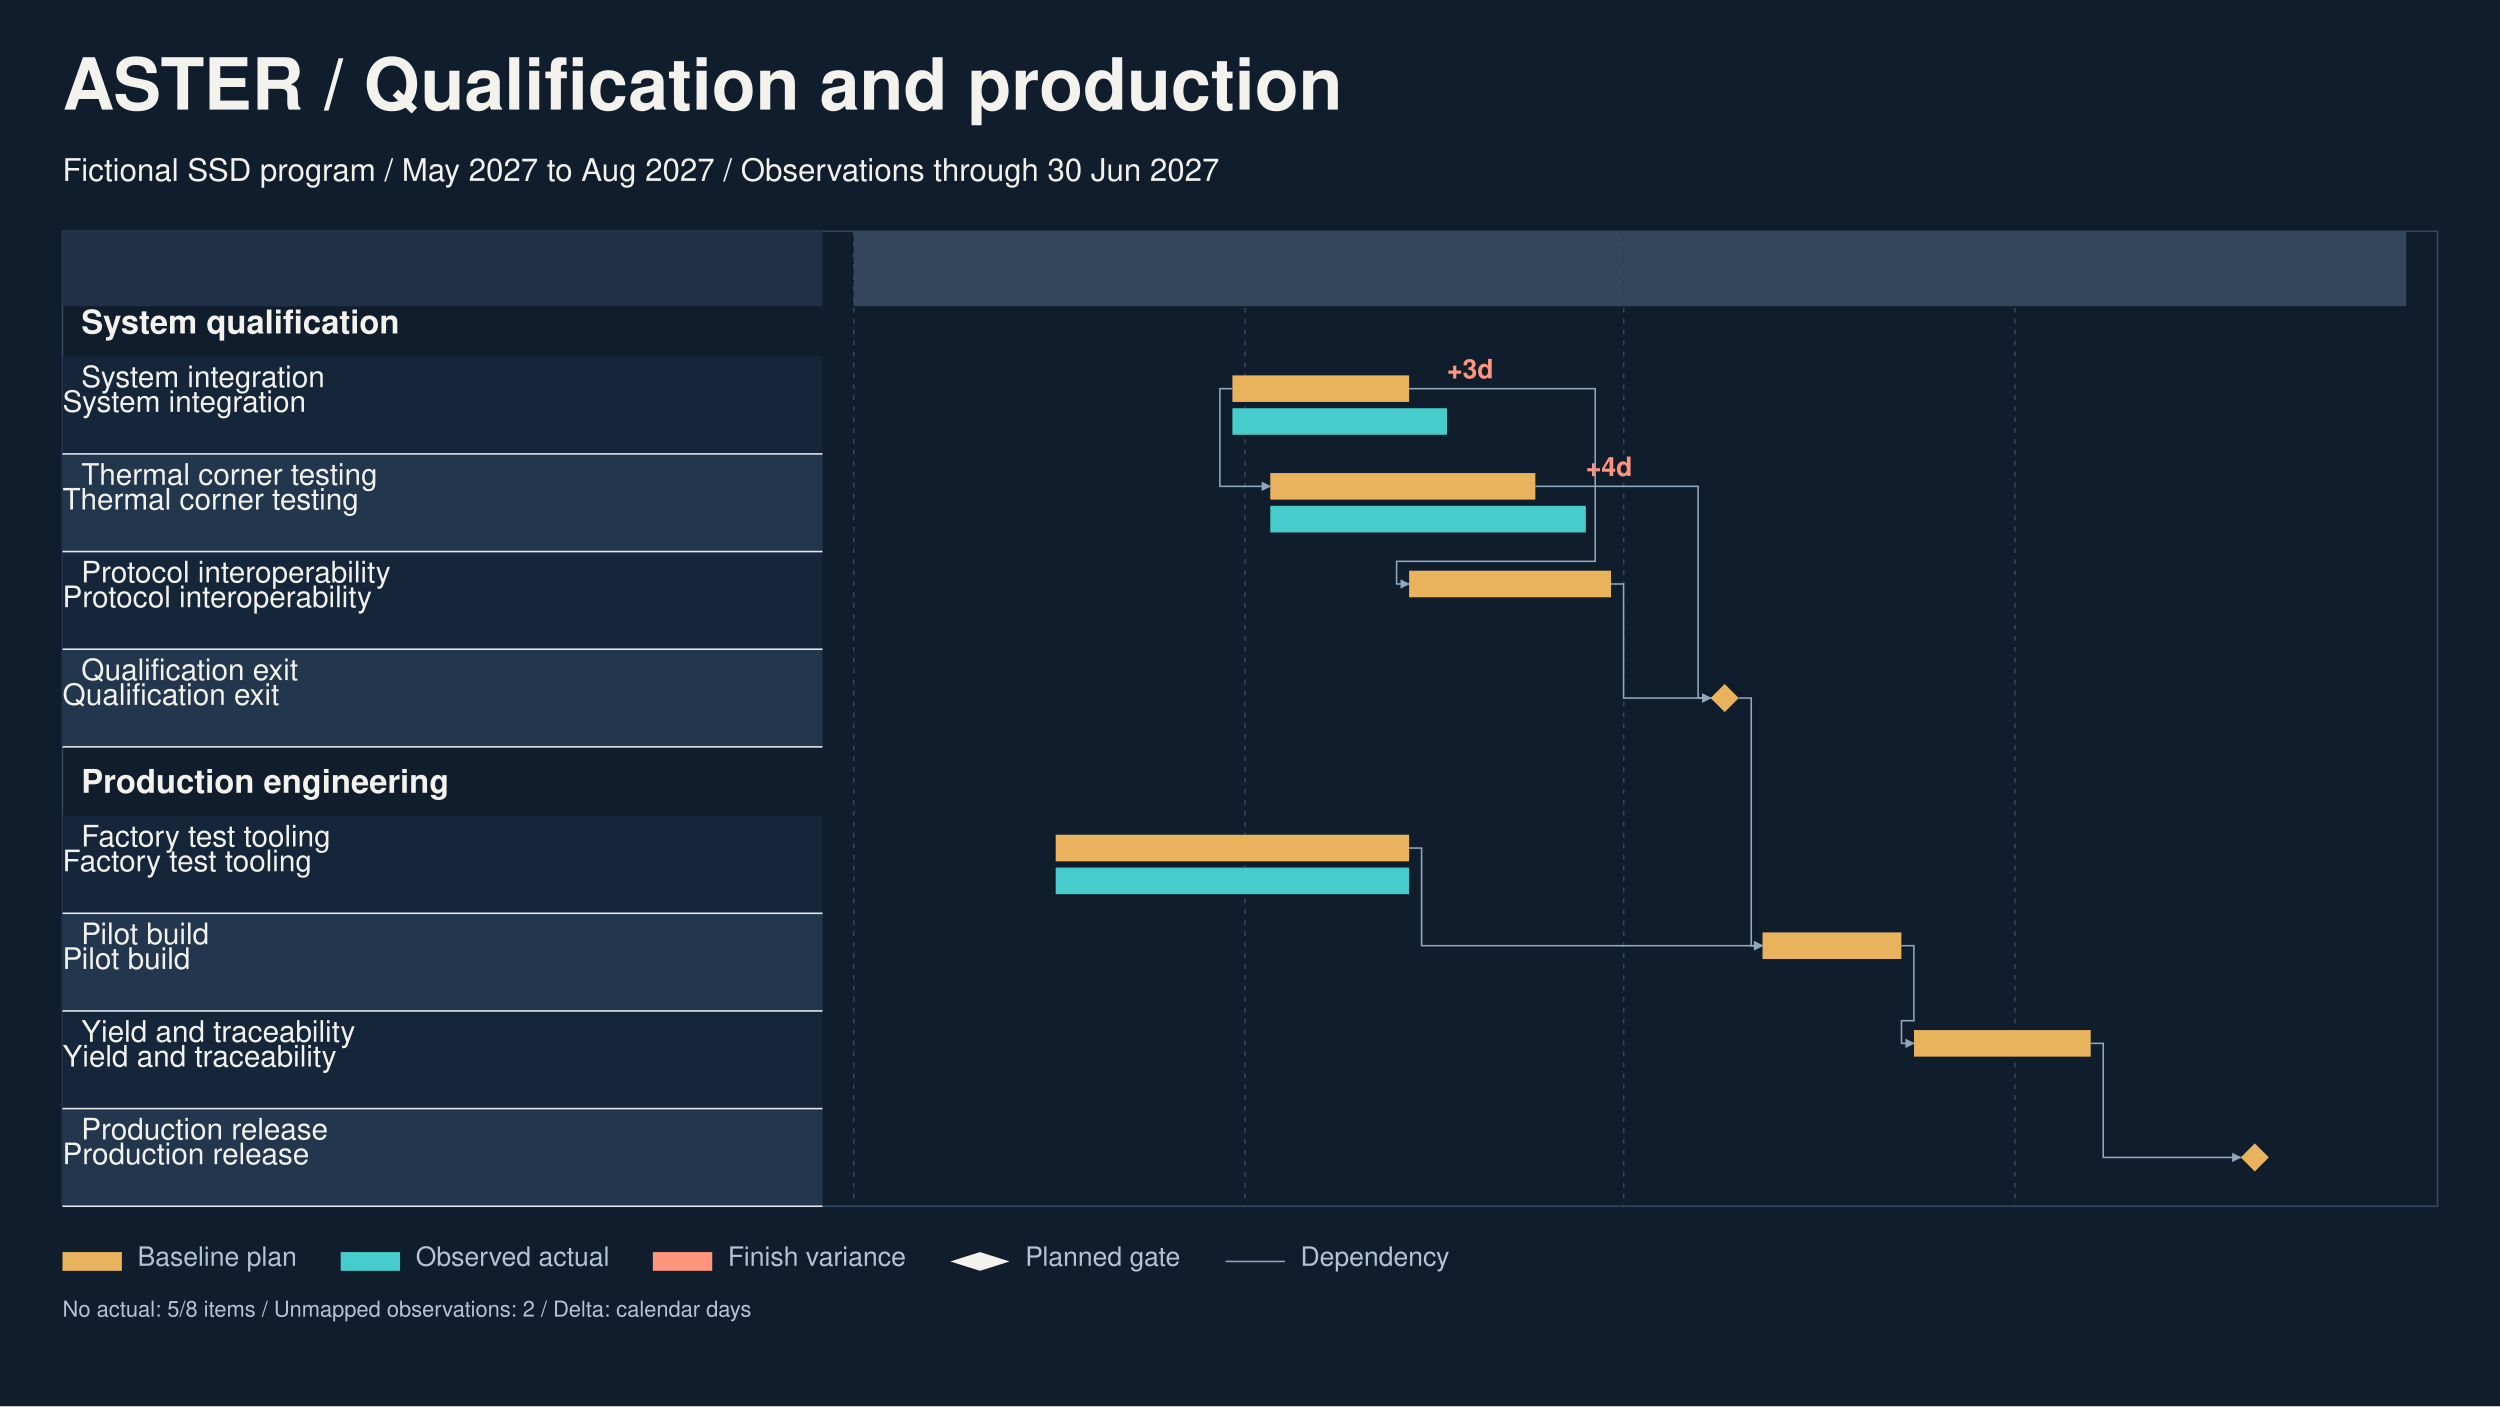
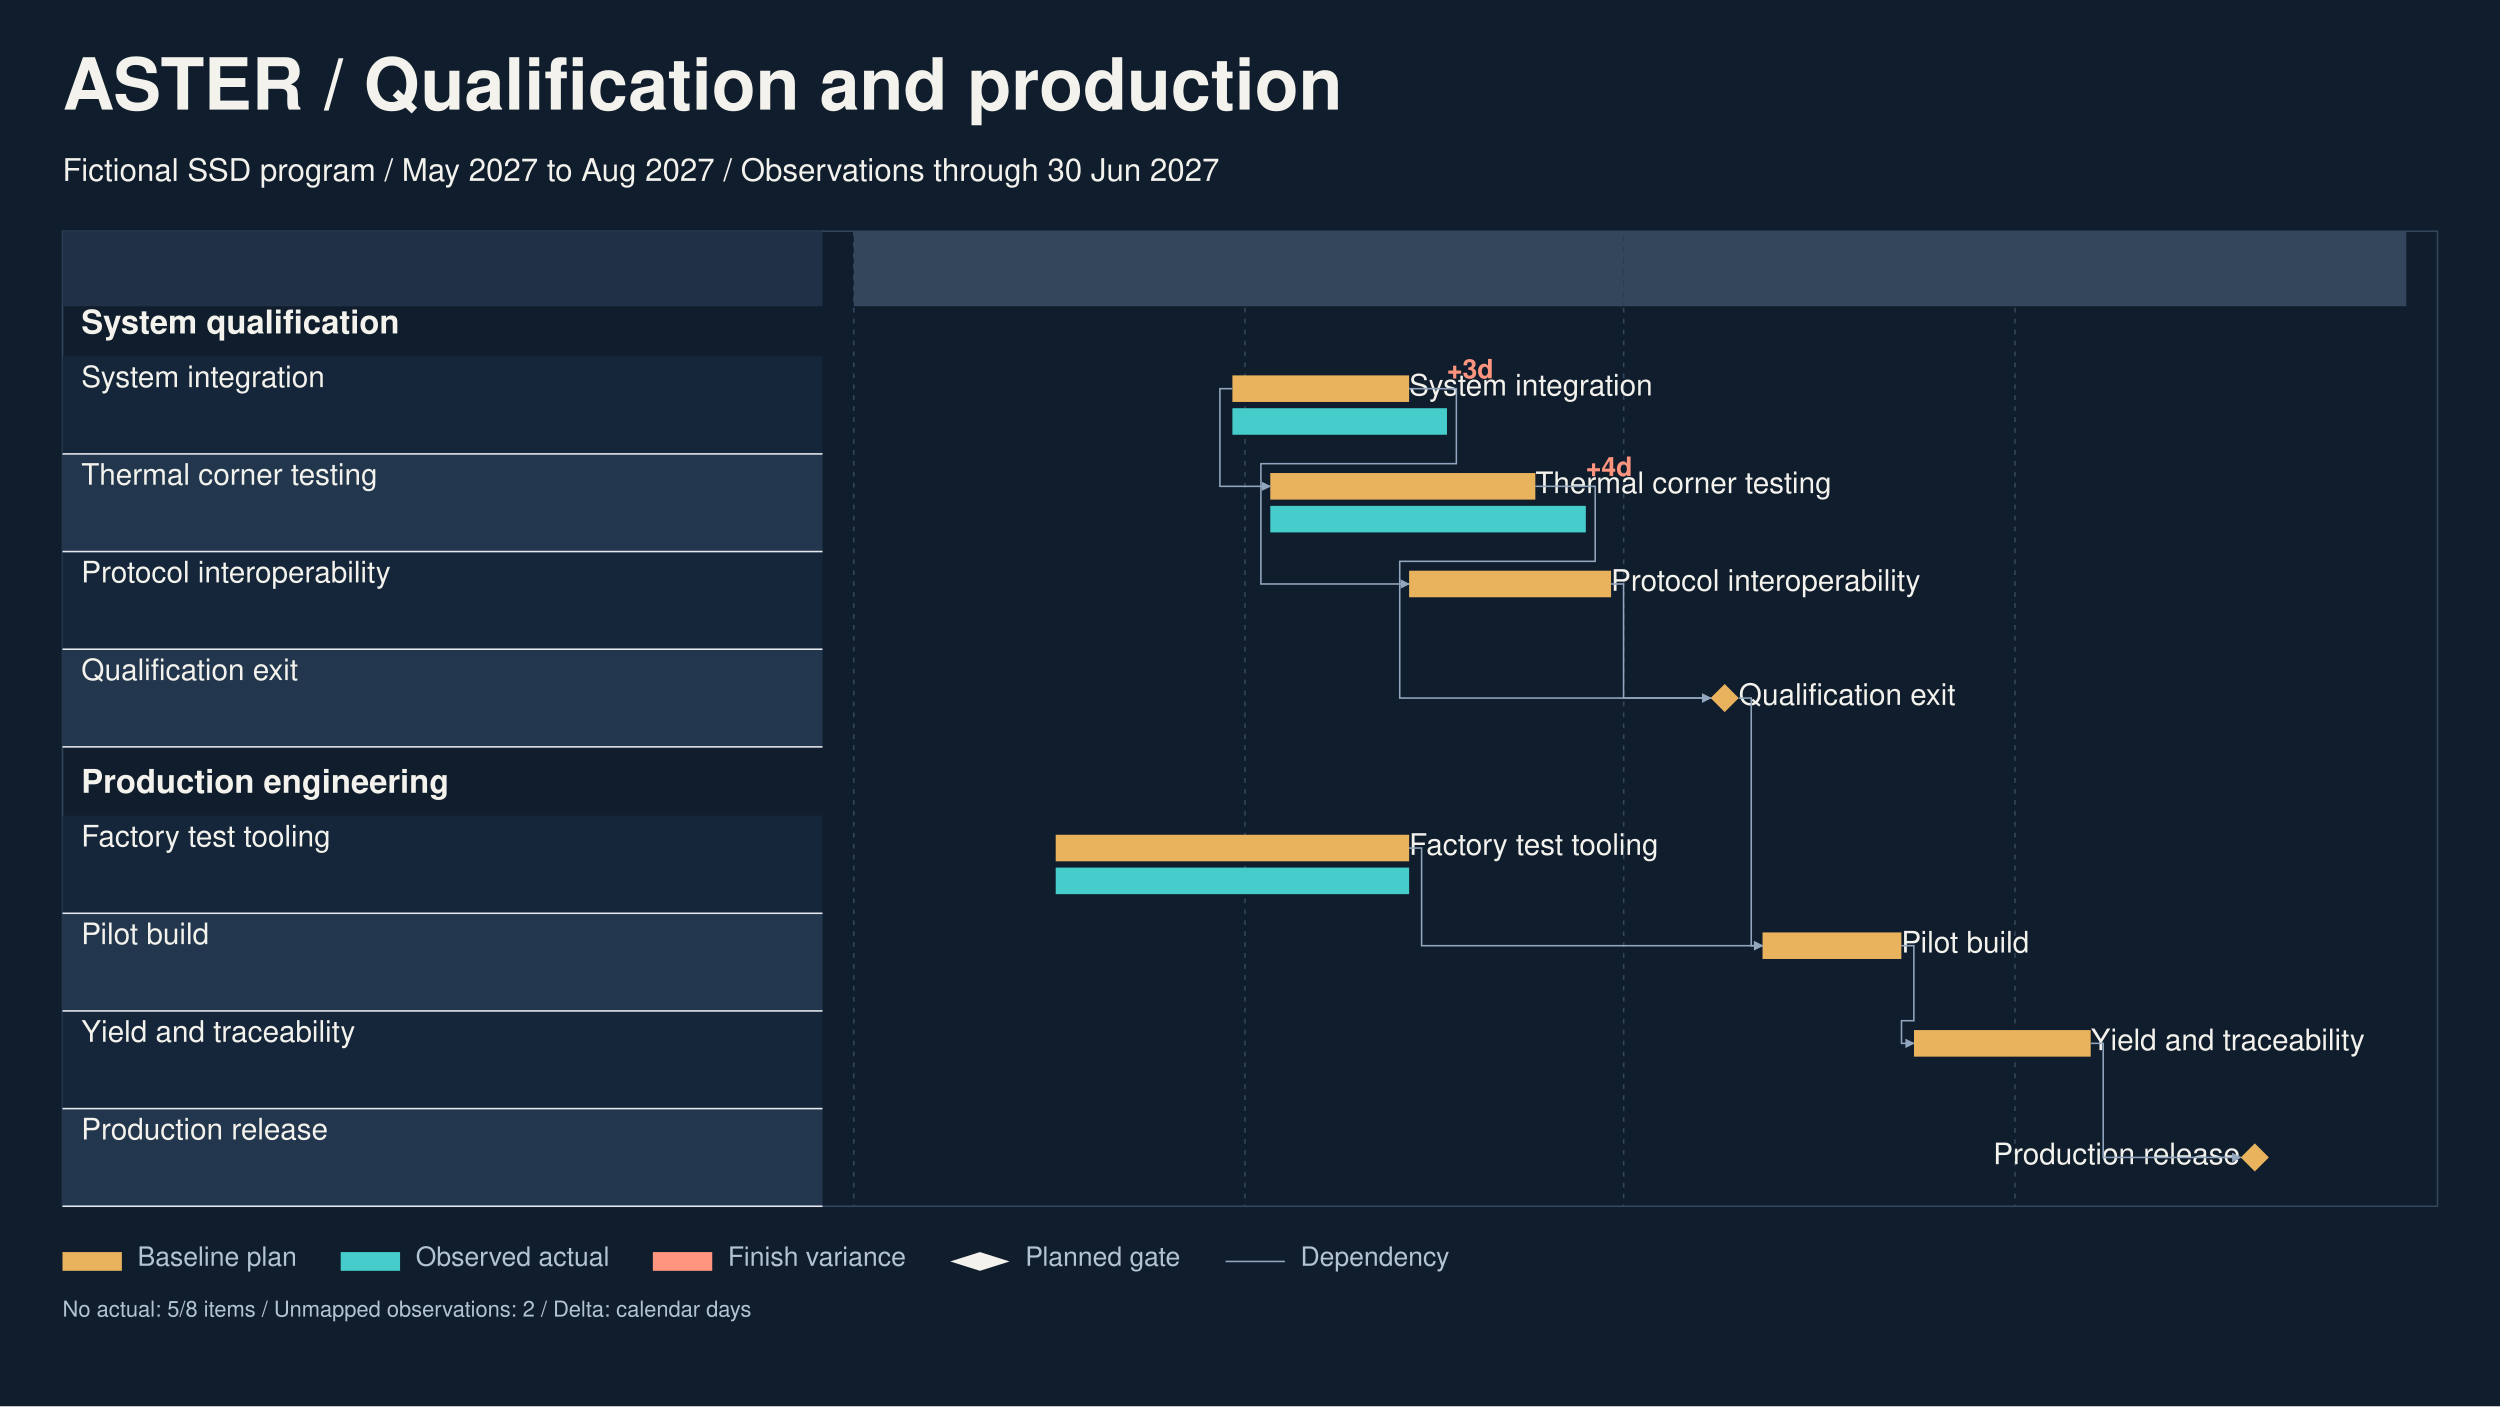
<svg xmlns="http://www.w3.org/2000/svg" width="1600" height="900" viewBox="0 0 1600 900" role="img" aria-labelledby="title desc">
  <defs>
    <marker id="dependency-arrow" markerWidth="6" markerHeight="6" refX="5.5" refY="3.0" orient="auto">
      <path d="M0 0L6 3.0L0 6Z" fill="#92A6BE" />
    </marker>
  </defs>
  <rect width="1600" height="900" fill="#101D2D" />
  <rect data-scene-id="table-timeline:table-frame:table::primitive" data-purpose="table-frame" data-source-ref="table" x="40" y="148" width="1520" height="624" fill="none" stroke="#34465C" />
  <rect data-scene-id="table-timeline:table-header-band:table-header::primitive" data-purpose="table-header" data-source-ref="table-header" x="40" y="148" width="486.4" height="48" fill="#203147" stroke="none" />
  <rect data-scene-id="table-timeline:group-surface:qualification::primitive" data-purpose="group-surface" data-source-ref="qualification" x="40" y="228" width="486.4" height="250" fill="#15263A" stroke="none" opacity="1" />
  <rect data-scene-id="table-timeline:group-surface:production::primitive" data-purpose="group-surface" data-source-ref="production" x="40" y="522" width="486.4" height="250" fill="#15263A" stroke="none" opacity="1" />
  <rect data-scene-id="table-timeline:row-shade:thermal::primitive" data-purpose="row-shade" data-source-ref="thermal" x="40" y="290.5" width="486.4" height="62.5" fill="#22364D" stroke="none" />
  <rect data-scene-id="table-timeline:row-shade:qual-exit::primitive" data-purpose="row-shade" data-source-ref="qual-exit" x="40" y="415.5" width="486.4" height="62.5" fill="#22364D" stroke="none" />
  <rect data-scene-id="table-timeline:row-shade:pilot::primitive" data-purpose="row-shade" data-source-ref="pilot" x="40" y="584.5" width="486.4" height="62.5" fill="#22364D" stroke="none" />
  <rect data-scene-id="table-timeline:row-shade:release::primitive" data-purpose="row-shade" data-source-ref="release" x="40" y="709.5" width="486.4" height="62.5" fill="#22364D" stroke="none" />
  <path data-scene-id="table-timeline:table-row-rule:integration::primitive" data-purpose="table-row" data-source-ref="integration" d="M40 290.5L526.4 290.5" stroke="#E6E9EE" fill="none" />
  <path data-scene-id="table-timeline:table-row-rule:thermal::primitive" data-purpose="table-row" data-source-ref="thermal" d="M40 353L526.4 353" stroke="#E6E9EE" fill="none" />
  <path data-scene-id="table-timeline:table-row-rule:compliance::primitive" data-purpose="table-row" data-source-ref="compliance" d="M40 415.5L526.4 415.5" stroke="#E6E9EE" fill="none" />
  <path data-scene-id="table-timeline:table-row-rule:qual-exit::primitive" data-purpose="table-row" data-source-ref="qual-exit" d="M40 478L526.4 478" stroke="#E6E9EE" fill="none" />
  <path data-scene-id="table-timeline:table-row-rule:tooling::primitive" data-purpose="table-row" data-source-ref="tooling" d="M40 584.5L526.4 584.5" stroke="#E6E9EE" fill="none" />
  <path data-scene-id="table-timeline:table-row-rule:pilot::primitive" data-purpose="table-row" data-source-ref="pilot" d="M40 647L526.4 647" stroke="#E6E9EE" fill="none" />
  <path data-scene-id="table-timeline:table-row-rule:yield::primitive" data-purpose="table-row" data-source-ref="yield" d="M40 709.5L526.4 709.5" stroke="#E6E9EE" fill="none" />
  <path data-scene-id="table-timeline:table-row-rule:release::primitive" data-purpose="table-row" data-source-ref="release" d="M40 772L526.4 772" stroke="#E6E9EE" fill="none" />
  <rect data-scene-id="table-timeline:axis-band:axis:month:0:axis:primitive" data-purpose="axis-band" data-source-ref="axis:month:0" x="546.4" y="148" width="250.42" height="48" fill="#34465C" stroke="none" />
  <rect data-scene-id="table-timeline:axis-band:axis:month:1:axis:primitive" data-purpose="axis-band" data-source-ref="axis:month:1" x="796.82" y="148" width="242.34" height="48" fill="#34465C" stroke="none" />
  <rect data-scene-id="table-timeline:axis-band:axis:month:2:axis:primitive" data-purpose="axis-band" data-source-ref="axis:month:2" x="1039.16" y="148" width="250.42" height="48" fill="#34465C" stroke="none" />
  <rect data-scene-id="table-timeline:axis-band:axis:month:3:axis:primitive" data-purpose="axis-band" data-source-ref="axis:month:3" x="1289.58" y="148" width="250.42" height="48" fill="#34465C" stroke="none" />
  <path data-scene-id="table-timeline:tick:tick:month:0:axis:primitive" data-purpose="axis-major" data-source-ref="tick:month:0" d="M546.4 148L546.4 772" stroke="#34465C" fill="none" stroke-dasharray="3 4" />
  <path data-scene-id="table-timeline:tick:tick:month:1:axis:primitive" data-purpose="axis-major" data-source-ref="tick:month:1" d="M796.82 148L796.82 772" stroke="#34465C" fill="none" stroke-dasharray="3 4" />
  <path data-scene-id="table-timeline:tick:tick:month:2:axis:primitive" data-purpose="axis-major" data-source-ref="tick:month:2" d="M1039.16 148L1039.16 772" stroke="#34465C" fill="none" stroke-dasharray="3 4" />
  <path data-scene-id="table-timeline:tick:tick:month:3:axis:primitive" data-purpose="axis-major" data-source-ref="tick:month:3" d="M1289.58 148L1289.58 772" stroke="#34465C" fill="none" stroke-dasharray="3 4" />
  <rect data-scene-id="table-timeline:comparison-mark:integration:planned:primitive" data-purpose="planned" data-source-ref="integration" data-lane-offset="12.25" x="788.74" y="240.25" width="113.09" height="17" fill="#E9B35E" stroke="none" />
  <rect data-scene-id="table-timeline:comparison-mark:integration:actual:primitive" data-purpose="actual" data-source-ref="integration" data-lane-offset="33.25" x="788.74" y="261.25" width="137.33" height="17" fill="#45CCCB" stroke="none" />
  <text data-scene-id="table-timeline:comparison-mark:integration:finish-delta:primitive" data-purpose="variance" data-source-ref="integration" x="926.07" y="242.09" font-family="Nimbus Sans, Arial, sans-serif" font-size="17" font-weight="700" letter-spacing="0" fill="#FF947F" text-anchor="start">+3d</text>
  <rect data-scene-id="table-timeline:comparison-mark:thermal:planned:primitive" data-purpose="planned" data-source-ref="thermal" data-lane-offset="74.75" x="812.98" y="302.75" width="169.64" height="17" fill="#E9B35E" stroke="none" />
  <rect data-scene-id="table-timeline:comparison-mark:thermal:actual:primitive" data-purpose="actual" data-source-ref="thermal" data-lane-offset="95.75" x="812.98" y="323.75" width="201.95" height="17" fill="#45CCCB" stroke="none" />
  <text data-scene-id="table-timeline:comparison-mark:thermal:finish-delta:primitive" data-purpose="variance" data-source-ref="thermal" x="1014.93" y="304.59" font-family="Nimbus Sans, Arial, sans-serif" font-size="17" font-weight="700" letter-spacing="0" fill="#FF947F" text-anchor="start">+4d</text>
  <rect data-scene-id="table-timeline:comparison-mark:compliance:planned:primitive" data-purpose="planned" data-source-ref="compliance" data-lane-offset="137.25" x="901.83" y="365.25" width="129.25" height="17" fill="#E9B35E" stroke="none" />
  <path data-scene-id="table-timeline:comparison-mark:qual-exit:planned:primitive" data-purpose="planned" data-source-ref="qual-exit" data-lane-offset="209.75" d="M1103.79 437.75L1112.79 446.75L1103.79 455.75L1094.79 446.75Z" fill="#E9B35E" />
  <rect data-scene-id="table-timeline:comparison-mark:tooling:planned:primitive" data-purpose="planned" data-source-ref="tooling" data-lane-offset="12.25" x="675.65" y="534.25" width="226.19" height="17" fill="#E9B35E" stroke="none" />
  <rect data-scene-id="table-timeline:comparison-mark:tooling:actual:primitive" data-purpose="actual" data-source-ref="tooling" data-lane-offset="33.25" x="675.65" y="555.25" width="226.19" height="17" fill="#45CCCB" stroke="none" />
  <rect data-scene-id="table-timeline:comparison-mark:pilot:planned:primitive" data-purpose="planned" data-source-ref="pilot" data-lane-offset="74.75" x="1128.02" y="596.75" width="88.86" height="17" fill="#E9B35E" stroke="none" />
  <rect data-scene-id="table-timeline:comparison-mark:yield:planned:primitive" data-purpose="planned" data-source-ref="yield" data-lane-offset="137.25" x="1224.96" y="659.25" width="113.09" height="17" fill="#E9B35E" stroke="none" />
  <path data-scene-id="table-timeline:comparison-mark:release:planned:primitive" data-purpose="planned" data-source-ref="release" data-lane-offset="209.75" d="M1443.06 731.75L1452.06 740.75L1443.06 749.75L1434.06 740.75Z" fill="#E9B35E" />
  <text data-scene-id="table-timeline:table-column-label:Work package / gate::primitive" data-purpose="table-header" data-source-ref="Work package / gate" x="52" y="163.75" font-family="Nimbus Sans, Arial, sans-serif" font-size="19" font-weight="700" letter-spacing="0" fill="#203147" text-anchor="start">Work package / gate</text>
  <text data-scene-id="table-timeline:group-header:qualification::primitive" data-purpose="group-header" data-source-ref="qualification" x="52" y="213.41" font-family="Nimbus Sans, Arial, sans-serif" font-size="21" font-weight="700" letter-spacing="0" fill="#F3F2EC" text-anchor="start">System qualification</text>
  <text data-scene-id="table-timeline:group-header:production::primitive" data-purpose="group-header" data-source-ref="production" x="52" y="507.41" font-family="Nimbus Sans, Arial, sans-serif" font-size="21" font-weight="700" letter-spacing="0" fill="#F3F2EC" text-anchor="start">Production engineering</text>
  <text data-scene-id="table-timeline:table-cell:integration:Work package / gate::primitive" data-purpose="table-cell" data-source-ref="integration:Work package / gate" x="52" y="247.75" font-family="Nimbus Sans, Arial, sans-serif" font-size="19" font-weight="400" letter-spacing="0" fill="#F3F2EC" text-anchor="start">System integration</text>
  <text data-scene-id="table-timeline:table-cell:thermal:Work package / gate::primitive" data-purpose="table-cell" data-source-ref="thermal:Work package / gate" x="52" y="310.25" font-family="Nimbus Sans, Arial, sans-serif" font-size="19" font-weight="400" letter-spacing="0" fill="#F3F2EC" text-anchor="start">Thermal corner testing</text>
  <text data-scene-id="table-timeline:table-cell:compliance:Work package / gate::primitive" data-purpose="table-cell" data-source-ref="compliance:Work package / gate" x="52" y="372.75" font-family="Nimbus Sans, Arial, sans-serif" font-size="19" font-weight="400" letter-spacing="0" fill="#F3F2EC" text-anchor="start">Protocol interoperability</text>
  <text data-scene-id="table-timeline:table-cell:qual-exit:Work package / gate::primitive" data-purpose="table-cell" data-source-ref="qual-exit:Work package / gate" x="52" y="435.25" font-family="Nimbus Sans, Arial, sans-serif" font-size="19" font-weight="400" letter-spacing="0" fill="#F3F2EC" text-anchor="start">Qualification exit</text>
  <text data-scene-id="table-timeline:table-cell:tooling:Work package / gate::primitive" data-purpose="table-cell" data-source-ref="tooling:Work package / gate" x="52" y="541.75" font-family="Nimbus Sans, Arial, sans-serif" font-size="19" font-weight="400" letter-spacing="0" fill="#F3F2EC" text-anchor="start">Factory test tooling</text>
  <text data-scene-id="table-timeline:table-cell:pilot:Work package / gate::primitive" data-purpose="table-cell" data-source-ref="pilot:Work package / gate" x="52" y="604.25" font-family="Nimbus Sans, Arial, sans-serif" font-size="19" font-weight="400" letter-spacing="0" fill="#F3F2EC" text-anchor="start">Pilot build</text>
  <text data-scene-id="table-timeline:table-cell:yield:Work package / gate::primitive" data-purpose="table-cell" data-source-ref="yield:Work package / gate" x="52" y="666.75" font-family="Nimbus Sans, Arial, sans-serif" font-size="19" font-weight="400" letter-spacing="0" fill="#F3F2EC" text-anchor="start">Yield and traceability</text>
  <text data-scene-id="table-timeline:table-cell:release:Work package / gate::primitive" data-purpose="table-cell" data-source-ref="release:Work package / gate" x="52" y="729.25" font-family="Nimbus Sans, Arial, sans-serif" font-size="19" font-weight="400" letter-spacing="0" fill="#F3F2EC" text-anchor="start">Production release</text>
  <text data-scene-id="table-timeline:axis-label:axis:month:0:axis:primitive" data-purpose="axis-band" data-source-ref="axis:month:0" x="671.61" y="161.26" font-family="Nimbus Sans, Arial, sans-serif" font-size="16" font-weight="700" letter-spacing="0" fill="#34465C" text-anchor="middle">2027-05</text>
  <text data-scene-id="table-timeline:axis-label:axis:month:1:axis:primitive" data-purpose="axis-band" data-source-ref="axis:month:1" x="917.99" y="161.26" font-family="Nimbus Sans, Arial, sans-serif" font-size="16" font-weight="700" letter-spacing="0" fill="#34465C" text-anchor="middle">2027-06</text>
  <text data-scene-id="table-timeline:axis-label:axis:month:2:axis:primitive" data-purpose="axis-band" data-source-ref="axis:month:2" x="1164.37" y="161.26" font-family="Nimbus Sans, Arial, sans-serif" font-size="16" font-weight="700" letter-spacing="0" fill="#34465C" text-anchor="middle">2027-07</text>
  <text data-scene-id="table-timeline:axis-label:axis:month:3:axis:primitive" data-purpose="axis-band" data-source-ref="axis:month:3" x="1414.79" y="161.26" font-family="Nimbus Sans, Arial, sans-serif" font-size="16" font-weight="700" letter-spacing="0" fill="#34465C" text-anchor="middle">2027-08</text>
-   <text data-scene-id="table-timeline:item-label:integration::primitive" data-purpose="item-label" data-source-ref="integration" x="40" y="263.6" font-family="Nimbus Sans, Arial, sans-serif" font-size="19" font-weight="400" letter-spacing="0" fill="#F3F2EC" text-anchor="start">System integration</text>
-   <text data-scene-id="table-timeline:item-label:thermal::primitive" data-purpose="item-label" data-source-ref="thermal" x="40" y="326.1" font-family="Nimbus Sans, Arial, sans-serif" font-size="19" font-weight="400" letter-spacing="0" fill="#F3F2EC" text-anchor="start">Thermal corner testing</text>
-   <text data-scene-id="table-timeline:item-label:compliance::primitive" data-purpose="item-label" data-source-ref="compliance" x="40" y="388.6" font-family="Nimbus Sans, Arial, sans-serif" font-size="19" font-weight="400" letter-spacing="0" fill="#F3F2EC" text-anchor="start">Protocol interoperability</text>
-   <text data-scene-id="table-timeline:item-label:qual-exit::primitive" data-purpose="item-label" data-source-ref="qual-exit" x="40" y="451.1" font-family="Nimbus Sans, Arial, sans-serif" font-size="19" font-weight="400" letter-spacing="0" fill="#F3F2EC" text-anchor="start">Qualification exit</text>
-   <text data-scene-id="table-timeline:item-label:tooling::primitive" data-purpose="item-label" data-source-ref="tooling" x="40" y="557.6" font-family="Nimbus Sans, Arial, sans-serif" font-size="19" font-weight="400" letter-spacing="0" fill="#F3F2EC" text-anchor="start">Factory test tooling</text>
-   <text data-scene-id="table-timeline:item-label:pilot::primitive" data-purpose="item-label" data-source-ref="pilot" x="40" y="620.1" font-family="Nimbus Sans, Arial, sans-serif" font-size="19" font-weight="400" letter-spacing="0" fill="#F3F2EC" text-anchor="start">Pilot build</text>
-   <text data-scene-id="table-timeline:item-label:yield::primitive" data-purpose="item-label" data-source-ref="yield" x="40" y="682.6" font-family="Nimbus Sans, Arial, sans-serif" font-size="19" font-weight="400" letter-spacing="0" fill="#F3F2EC" text-anchor="start">Yield and traceability</text>
-   <text data-scene-id="table-timeline:item-label:release::primitive" data-purpose="item-label" data-source-ref="release" x="40" y="745.1" font-family="Nimbus Sans, Arial, sans-serif" font-size="19" font-weight="400" letter-spacing="0" fill="#F3F2EC" text-anchor="start">Production release</text>
+   <text data-scene-id="table-timeline:item-label:integration::primitive" data-purpose="item-label" data-source-ref="integration" x="901.83" y="253.1" font-family="Nimbus Sans, Arial, sans-serif" font-size="19" font-weight="400" letter-spacing="0" fill="#F3F2EC" text-anchor="start">System integration</text>
+   <text data-scene-id="table-timeline:item-label:thermal::primitive" data-purpose="item-label" data-source-ref="thermal" x="982.61" y="315.6" font-family="Nimbus Sans, Arial, sans-serif" font-size="19" font-weight="400" letter-spacing="0" fill="#F3F2EC" text-anchor="start">Thermal corner testing</text>
+   <text data-scene-id="table-timeline:item-label:compliance::primitive" data-purpose="item-label" data-source-ref="compliance" x="1031.08" y="378.1" font-family="Nimbus Sans, Arial, sans-serif" font-size="19" font-weight="400" letter-spacing="0" fill="#F3F2EC" text-anchor="start">Protocol interoperability</text>
+   <text data-scene-id="table-timeline:item-label:qual-exit::primitive" data-purpose="item-label" data-source-ref="qual-exit" x="1112.79" y="451.1" font-family="Nimbus Sans, Arial, sans-serif" font-size="19" font-weight="400" letter-spacing="0" fill="#F3F2EC" text-anchor="start">Qualification exit</text>
+   <text data-scene-id="table-timeline:item-label:tooling::primitive" data-purpose="item-label" data-source-ref="tooling" x="901.83" y="547.1" font-family="Nimbus Sans, Arial, sans-serif" font-size="19" font-weight="400" letter-spacing="0" fill="#F3F2EC" text-anchor="start">Factory test tooling</text>
+   <text data-scene-id="table-timeline:item-label:pilot::primitive" data-purpose="item-label" data-source-ref="pilot" x="1216.88" y="609.6" font-family="Nimbus Sans, Arial, sans-serif" font-size="19" font-weight="400" letter-spacing="0" fill="#F3F2EC" text-anchor="start">Pilot build</text>
+   <text data-scene-id="table-timeline:item-label:yield::primitive" data-purpose="item-label" data-source-ref="yield" x="1338.05" y="672.1" font-family="Nimbus Sans, Arial, sans-serif" font-size="19" font-weight="400" letter-spacing="0" fill="#F3F2EC" text-anchor="start">Yield and traceability</text>
+   <text data-scene-id="table-timeline:item-label:release::primitive" data-purpose="item-label" data-source-ref="release" x="1275.66" y="745.1" font-family="Nimbus Sans, Arial, sans-serif" font-size="19" font-weight="400" letter-spacing="0" fill="#F3F2EC" text-anchor="start">Production release</text>
  <text data-scene-id="table-timeline:title-text:project::primitive" data-purpose="heading" data-source-ref="project" x="40" y="70.13" font-family="Nimbus Sans, Arial, sans-serif" font-size="46" font-weight="700" letter-spacing="0" fill="#F3F2EC" text-anchor="start">ASTER / Qualification and production</text>
  <text data-scene-id="table-timeline:subtitle-text:view:window::primitive" data-purpose="subtitle" data-source-ref="view:window" x="40" y="115.78" font-family="Nimbus Sans, Arial, sans-serif" font-size="20" font-weight="400" letter-spacing="0" fill="#F3F2EC" text-anchor="start">Fictional SSD program / May 2027 to Aug 2027 / Observations through 30 Jun 2027</text>
  <path data-scene-id="table-timeline:dependency-connector:integration-thermal:dependency:primitive" data-purpose="routed-connector" data-source-ref="integration-thermal" d="M788.74 248.75L780.74 248.75L780.74 311.25L804.98 311.25L812.98 311.25" stroke="#92A6BE" fill="none" marker-end="url(#dependency-arrow)" data-from-port-id="table-timeline:comparison-mark:integration:planned:start" data-from-endpoint="start" data-to-port-id="table-timeline:comparison-mark:thermal:planned:start" data-to-endpoint="start" />
-   <path data-scene-id="table-timeline:dependency-connector:integration-compliance:dependency:primitive" data-purpose="routed-connector" data-source-ref="integration-compliance" d="M901.83 248.75L909.83 248.75L1020.93 248.75L1020.93 359.25L893.83 359.25L893.83 373.75L901.83 373.75" stroke="#92A6BE" fill="none" marker-end="url(#dependency-arrow)" data-from-port-id="table-timeline:comparison-mark:integration:planned:end" data-from-endpoint="end" data-to-port-id="table-timeline:comparison-mark:compliance:planned:start" data-to-endpoint="start" />
-   <path data-scene-id="table-timeline:dependency-connector:thermal-qual:dependency:primitive" data-purpose="routed-connector" data-source-ref="thermal-qual" d="M982.61 311.25L990.61 311.25L1086.79 311.25L1086.79 446.75L1094.79 446.75" stroke="#92A6BE" fill="none" marker-end="url(#dependency-arrow)" data-from-port-id="table-timeline:comparison-mark:thermal:planned:end" data-from-endpoint="end" data-to-port-id="table-timeline:comparison-mark:qual-exit:planned:at" data-to-endpoint="at" />
+   <path data-scene-id="table-timeline:dependency-connector:integration-compliance:dependency:primitive" data-purpose="routed-connector" data-source-ref="integration-compliance" d="M901.83 248.75L909.83 248.75L932.07 248.75L932.07 296.75L806.98 296.75L806.98 373.75L893.83 373.75L901.83 373.75" stroke="#92A6BE" fill="none" marker-end="url(#dependency-arrow)" data-from-port-id="table-timeline:comparison-mark:integration:planned:end" data-from-endpoint="end" data-to-port-id="table-timeline:comparison-mark:compliance:planned:start" data-to-endpoint="start" />
+   <path data-scene-id="table-timeline:dependency-connector:thermal-qual:dependency:primitive" data-purpose="routed-connector" data-source-ref="thermal-qual" d="M982.61 311.25L990.61 311.25L1020.93 311.25L1020.93 359.25L895.83 359.25L895.83 446.75L1086.79 446.75L1094.79 446.75" stroke="#92A6BE" fill="none" marker-end="url(#dependency-arrow)" data-from-port-id="table-timeline:comparison-mark:thermal:planned:end" data-from-endpoint="end" data-to-port-id="table-timeline:comparison-mark:qual-exit:planned:at" data-to-endpoint="at" />
  <path data-scene-id="table-timeline:dependency-connector:compliance-qual:dependency:primitive" data-purpose="routed-connector" data-source-ref="compliance-qual" d="M1031.08 373.75L1039.08 373.75L1039.08 446.75L1086.79 446.75L1094.79 446.75" stroke="#92A6BE" fill="none" marker-end="url(#dependency-arrow)" data-from-port-id="table-timeline:comparison-mark:compliance:planned:end" data-from-endpoint="end" data-to-port-id="table-timeline:comparison-mark:qual-exit:planned:at" data-to-endpoint="at" />
  <path data-scene-id="table-timeline:dependency-connector:tooling-pilot:dependency:primitive" data-purpose="routed-connector" data-source-ref="tooling-pilot" d="M901.83 542.75L909.83 542.75L909.83 605.25L1120.02 605.25L1128.02 605.25" stroke="#92A6BE" fill="none" marker-end="url(#dependency-arrow)" data-from-port-id="table-timeline:comparison-mark:tooling:planned:end" data-from-endpoint="end" data-to-port-id="table-timeline:comparison-mark:pilot:planned:start" data-to-endpoint="start" />
  <path data-scene-id="table-timeline:dependency-connector:qual-pilot:dependency:primitive" data-purpose="routed-connector" data-source-ref="qual-pilot" d="M1112.79 446.75L1120.79 446.75L1120.79 605.25L1120.02 605.25L1128.02 605.25" stroke="#92A6BE" fill="none" marker-end="url(#dependency-arrow)" data-from-port-id="table-timeline:comparison-mark:qual-exit:planned:at" data-from-endpoint="at" data-to-port-id="table-timeline:comparison-mark:pilot:planned:start" data-to-endpoint="start" />
  <path data-scene-id="table-timeline:dependency-connector:pilot-yield:dependency:primitive" data-purpose="routed-connector" data-source-ref="pilot-yield" d="M1216.88 605.25L1224.88 605.25L1224.88 653.25L1216.96 653.25L1216.96 667.75L1224.96 667.75" stroke="#92A6BE" fill="none" marker-end="url(#dependency-arrow)" data-from-port-id="table-timeline:comparison-mark:pilot:planned:end" data-from-endpoint="end" data-to-port-id="table-timeline:comparison-mark:yield:planned:start" data-to-endpoint="start" />
  <path data-scene-id="table-timeline:dependency-connector:yield-release:dependency:primitive" data-purpose="routed-connector" data-source-ref="yield-release" d="M1338.05 667.75L1346.05 667.75L1346.05 740.75L1426.06 740.75L1434.06 740.75" stroke="#92A6BE" fill="none" marker-end="url(#dependency-arrow)" data-from-port-id="table-timeline:comparison-mark:yield:planned:end" data-from-endpoint="end" data-to-port-id="table-timeline:comparison-mark:release:planned:at" data-to-endpoint="at" />
  <rect data-scene-id="table-timeline:legend-swatch:planned:planned:primitive" data-purpose="legend-swatch" data-source-ref="planned" x="40" y="801.33" width="38" height="12" fill="#E9B35E" stroke="none" />
  <rect data-scene-id="table-timeline:legend-swatch:actual:actual:primitive" data-purpose="legend-swatch" data-source-ref="actual" x="218.05" y="801.33" width="38" height="12" fill="#45CCCB" stroke="none" />
  <rect data-scene-id="table-timeline:legend-swatch:variance:variance:primitive" data-purpose="legend-swatch" data-source-ref="variance" x="417.83" y="801.33" width="38" height="12" fill="#FF947F" stroke="none" />
  <path data-scene-id="table-timeline:legend-swatch:milestone:milestone:primitive" data-purpose="legend-swatch" data-source-ref="milestone" d="M627.14 801.33L646.14 807.33L627.14 813.33L608.14 807.33Z" fill="#F3F2EC" />
  <path data-scene-id="table-timeline:legend-swatch:dependency:dependency:primitive" data-purpose="legend-swatch" data-source-ref="dependency" d="M784.32 807.33L822.32 807.33" stroke="#92A6BE" fill="none" />
  <text data-scene-id="table-timeline:legend-label:planned:planned:primitive" data-purpose="legend-label" data-source-ref="planned" x="88" y="810.09" font-family="Nimbus Sans, Arial, sans-serif" font-size="17" font-weight="400" letter-spacing="0" fill="#B4C3D4" text-anchor="start">Baseline plan</text>
  <text data-scene-id="table-timeline:legend-label:actual:actual:primitive" data-purpose="legend-label" data-source-ref="actual" x="266.05" y="810.09" font-family="Nimbus Sans, Arial, sans-serif" font-size="17" font-weight="400" letter-spacing="0" fill="#B4C3D4" text-anchor="start">Observed actual</text>
  <text data-scene-id="table-timeline:legend-label:variance:variance:primitive" data-purpose="legend-label" data-source-ref="variance" x="465.83" y="810.09" font-family="Nimbus Sans, Arial, sans-serif" font-size="17" font-weight="400" letter-spacing="0" fill="#B4C3D4" text-anchor="start">Finish variance</text>
  <text data-scene-id="table-timeline:legend-label:milestone:milestone:primitive" data-purpose="legend-label" data-source-ref="milestone" x="656.14" y="810.09" font-family="Nimbus Sans, Arial, sans-serif" font-size="17" font-weight="400" letter-spacing="0" fill="#B4C3D4" text-anchor="start">Planned gate</text>
  <text data-scene-id="table-timeline:legend-label:dependency:dependency:primitive" data-purpose="legend-label" data-source-ref="dependency" x="832.32" y="810.09" font-family="Nimbus Sans, Arial, sans-serif" font-size="17" font-weight="400" letter-spacing="0" fill="#B4C3D4" text-anchor="start">Dependency</text>
  <text data-scene-id="table-timeline:coverage-text:coverage::primitive" data-purpose="data-coverage" data-source-ref="coverage" x="40" y="842.61" font-family="Nimbus Sans, Arial, sans-serif" font-size="14" font-weight="400" letter-spacing="0" fill="#B4C3D4" text-anchor="start">No actual: 5/8 items / Unmapped observations: 2 / Delta: calendar days</text>
</svg>
